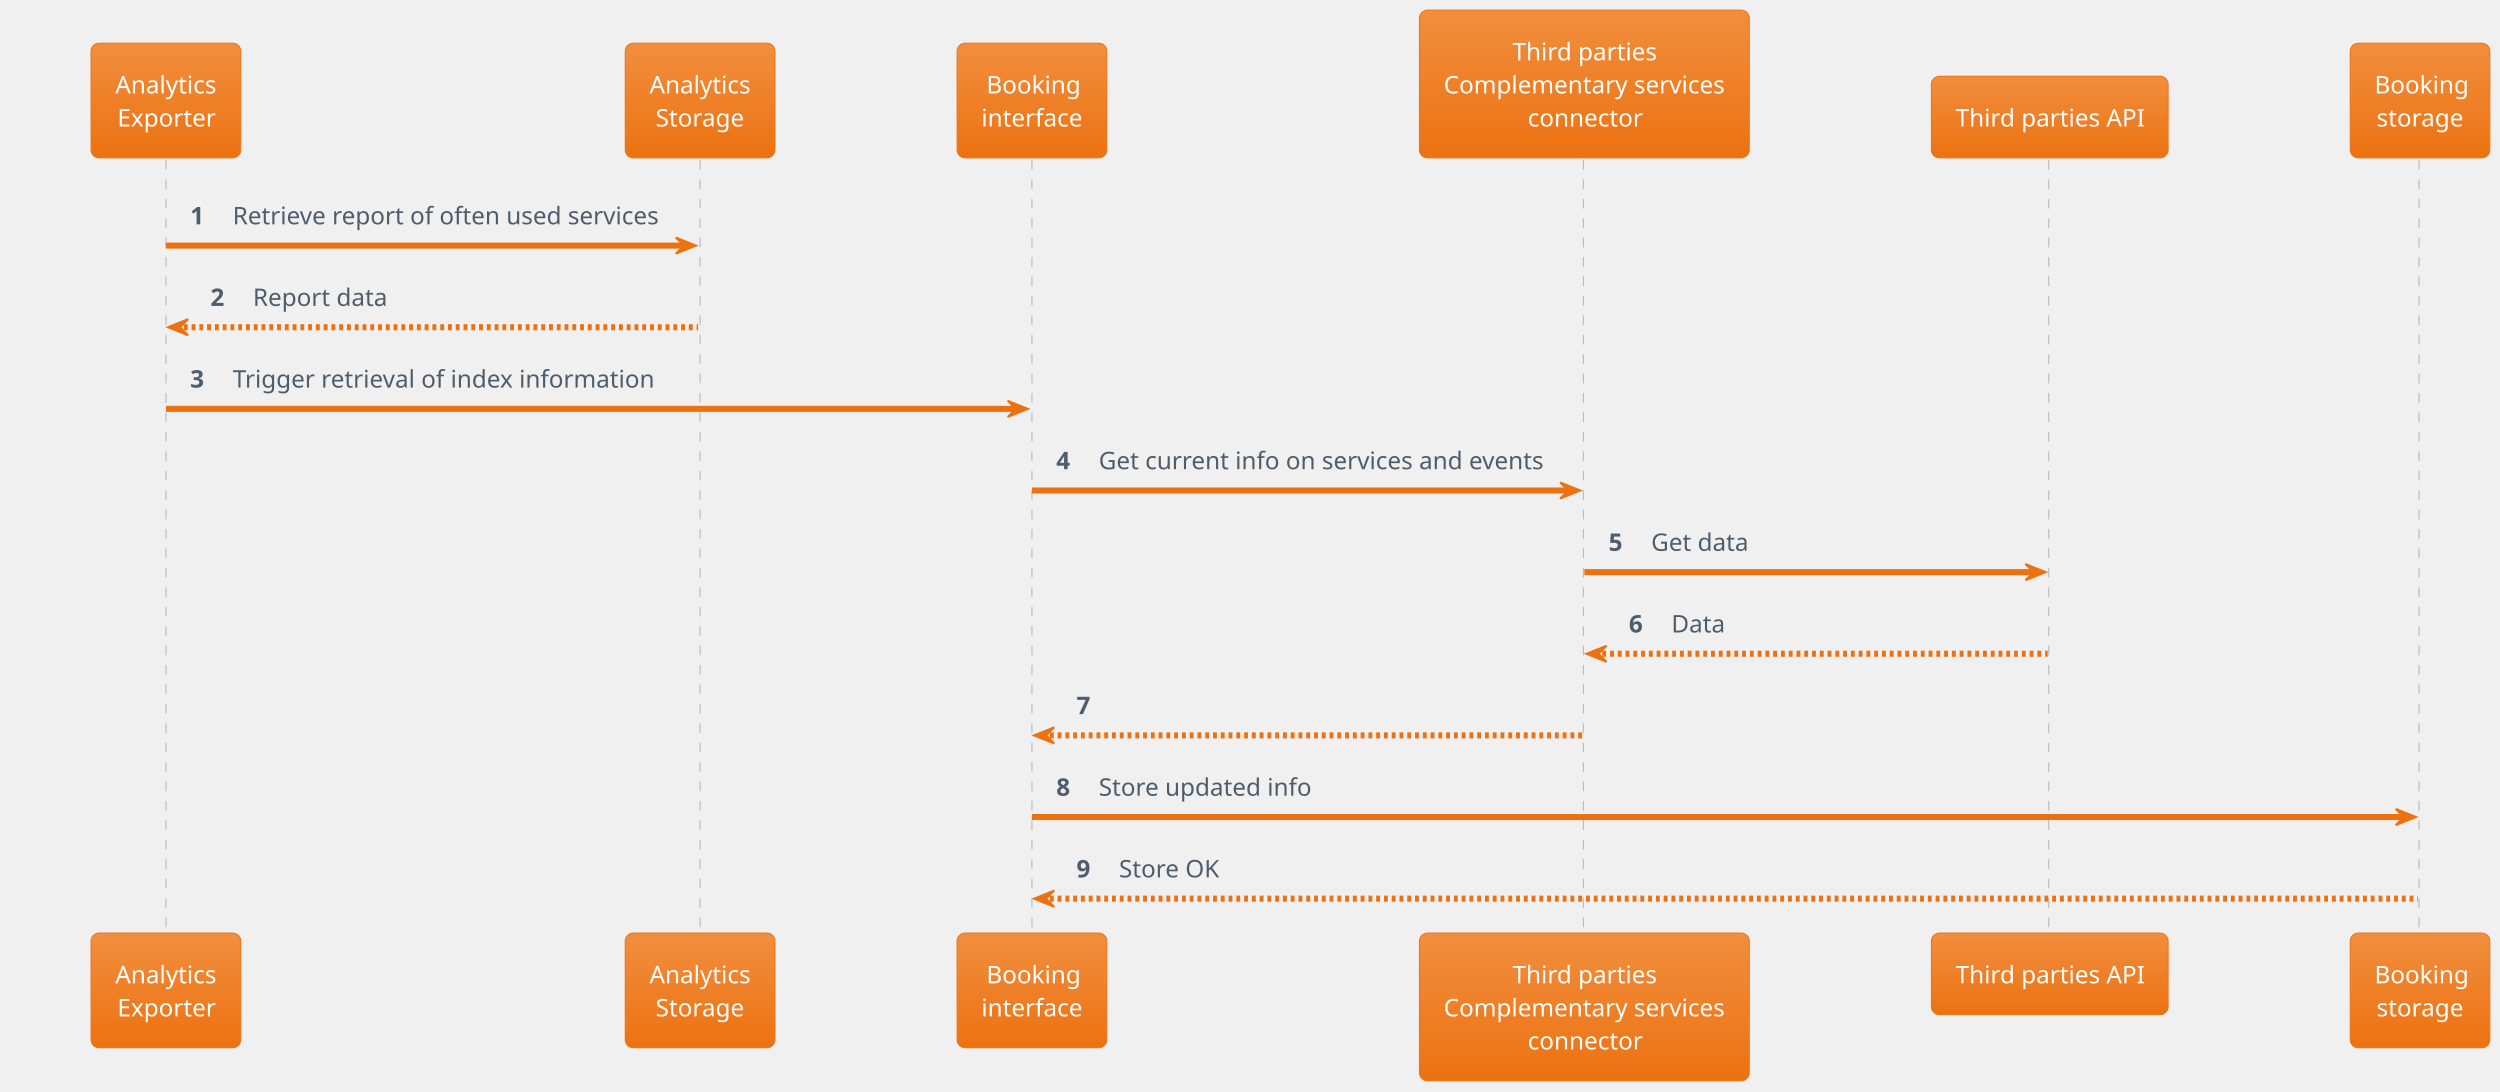
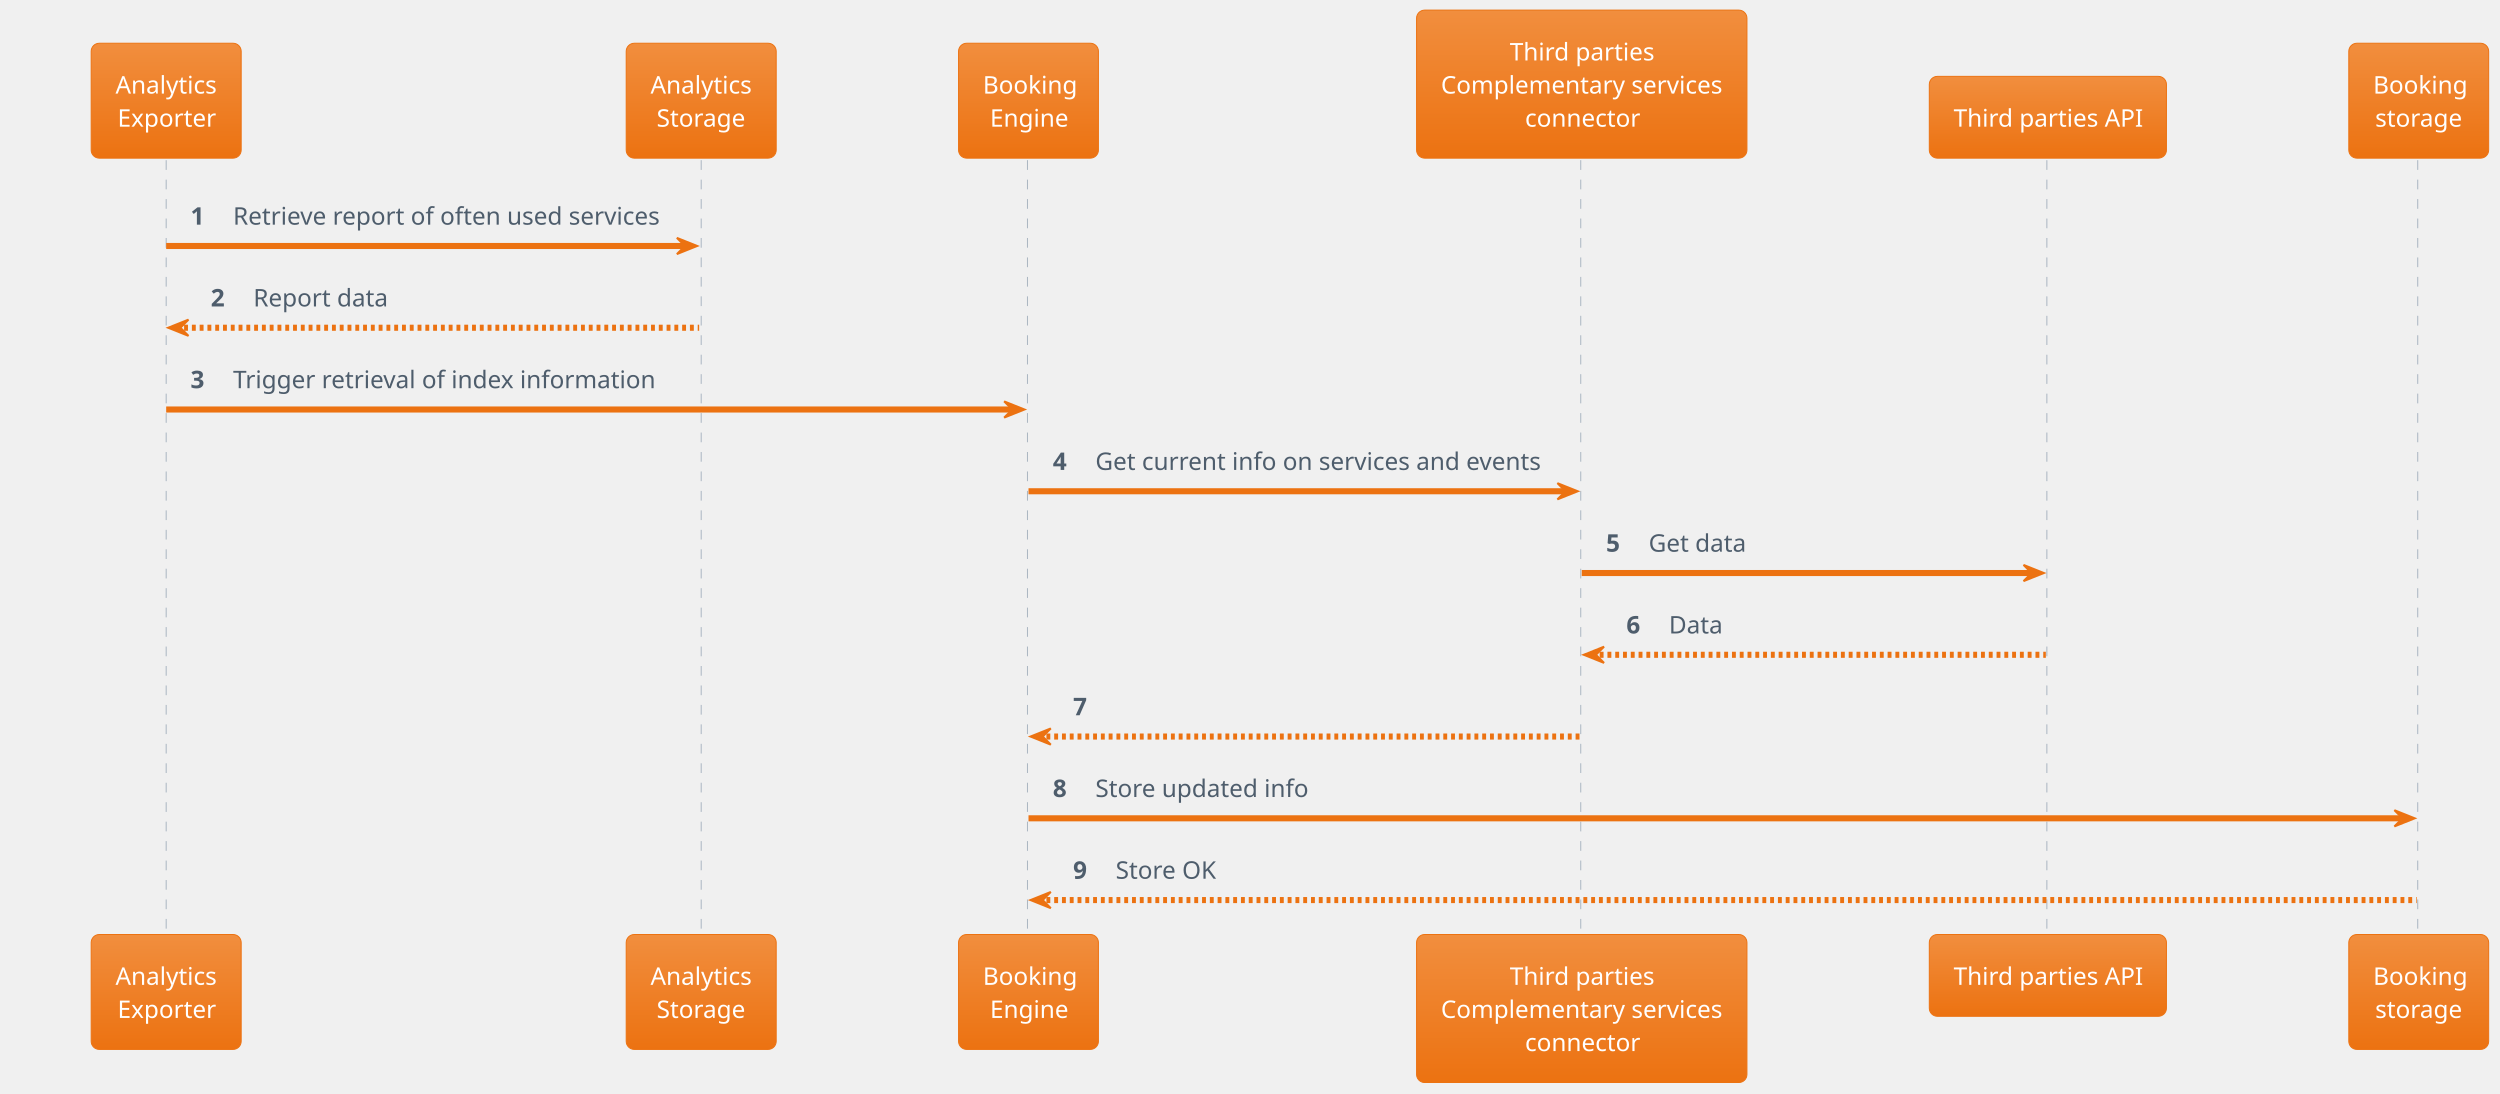
- <svg xmlns="http://www.w3.org/2000/svg" contentStyleType="text/css" height="562.5px" preserveAspectRatio="none" style="width:1287px;height:562px;background:#FFFFFF;" version="1.1" viewBox="0 0 1287 562" width="1287.5px" zoomAndPan="magnify">
+ <svg xmlns="http://www.w3.org/2000/svg" contentStyleType="text/css" height="562.5px" preserveAspectRatio="none" style="width:1285px;height:562px;background:#FFFFFF;" version="1.1" viewBox="0 0 1285 562" width="1285.417px" zoomAndPan="magnify">
  <defs>
-     <linearGradient id="g1cvyxydijzbw10" x1="50%" x2="50%" y1="0%" y2="100%">
+     <linearGradient id="g1got6axoh4pzd0" x1="50%" x2="50%" y1="0%" y2="100%">
      <stop offset="0%" stop-color="#F18E3E" />
      <stop offset="100%" stop-color="#EC7211" />
    </linearGradient>
  </defs>
  <g>
    <line style="stroke:#ABB6C2;stroke-width:0.521;stroke-dasharray:5.0,5.0;" x1="85.417" x2="85.417" y1="82.325" y2="481.385" />
    <line style="stroke:#ABB6C2;stroke-width:0.521;stroke-dasharray:5.0,5.0;" x1="360.417" x2="360.417" y1="82.325" y2="481.385" />
-     <line style="stroke:#ABB6C2;stroke-width:0.521;stroke-dasharray:5.0,5.0;" x1="531.25" x2="531.25" y1="82.325" y2="481.385" />
-     <line style="stroke:#ABB6C2;stroke-width:0.521;stroke-dasharray:5.0,5.0;" x1="815.104" x2="815.104" y1="82.325" y2="481.385" />
-     <line style="stroke:#ABB6C2;stroke-width:0.521;stroke-dasharray:5.0,5.0;" x1="1054.688" x2="1054.688" y1="82.325" y2="481.385" />
-     <line style="stroke:#ABB6C2;stroke-width:0.521;stroke-dasharray:5.0,5.0;" x1="1245.312" x2="1245.312" y1="82.325" y2="481.385" />
-     <rect fill="url(#g1cvyxydijzbw10)" height="59.05" rx="4.167" ry="4.167" style="stroke:#EC7211;stroke-width:0.521;" width="77.083" x="46.875" y="22.233" />
+     <line style="stroke:#ABB6C2;stroke-width:0.521;stroke-dasharray:5.0,5.0;" x1="528.125" x2="528.125" y1="82.325" y2="481.385" />
+     <line style="stroke:#ABB6C2;stroke-width:0.521;stroke-dasharray:5.0,5.0;" x1="812.5" x2="812.5" y1="82.325" y2="481.385" />
+     <line style="stroke:#ABB6C2;stroke-width:0.521;stroke-dasharray:5.0,5.0;" x1="1052.083" x2="1052.083" y1="82.325" y2="481.385" />
+     <line style="stroke:#ABB6C2;stroke-width:0.521;stroke-dasharray:5.0,5.0;" x1="1242.708" x2="1242.708" y1="82.325" y2="481.385" />
+     <rect fill="url(#g1got6axoh4pzd0)" height="59.05" rx="4.167" ry="4.167" style="stroke:#EC7211;stroke-width:0.521;" width="77.083" x="46.875" y="22.233" />
    <text fill="#FFFFFF" font-family="Verdana" font-size="12.5" lengthAdjust="spacing" textLength="52.083" x="59.375" y="48.096">Analytics</text>
    <text fill="#FFFFFF" font-family="Verdana" font-size="12.5" lengthAdjust="spacing" textLength="50" x="60.417" y="65.121">Exporter</text>
-     <rect fill="url(#g1cvyxydijzbw10)" height="59.05" rx="4.167" ry="4.167" style="stroke:#EC7211;stroke-width:0.521;" width="77.083" x="46.875" y="480.343" />
+     <rect fill="url(#g1got6axoh4pzd0)" height="59.05" rx="4.167" ry="4.167" style="stroke:#EC7211;stroke-width:0.521;" width="77.083" x="46.875" y="480.343" />
    <text fill="#FFFFFF" font-family="Verdana" font-size="12.5" lengthAdjust="spacing" textLength="52.083" x="59.375" y="506.206">Analytics</text>
    <text fill="#FFFFFF" font-family="Verdana" font-size="12.5" lengthAdjust="spacing" textLength="50" x="60.417" y="523.231">Exporter</text>
-     <rect fill="url(#g1cvyxydijzbw10)" height="59.05" rx="4.167" ry="4.167" style="stroke:#EC7211;stroke-width:0.521;" width="77.083" x="321.875" y="22.233" />
+     <rect fill="url(#g1got6axoh4pzd0)" height="59.05" rx="4.167" ry="4.167" style="stroke:#EC7211;stroke-width:0.521;" width="77.083" x="321.875" y="22.233" />
    <text fill="#FFFFFF" font-family="Verdana" font-size="12.5" lengthAdjust="spacing" textLength="52.083" x="334.375" y="48.096">Analytics</text>
    <text fill="#FFFFFF" font-family="Verdana" font-size="12.5" lengthAdjust="spacing" textLength="45.833" x="337.5" y="65.121">Storage</text>
-     <rect fill="url(#g1cvyxydijzbw10)" height="59.05" rx="4.167" ry="4.167" style="stroke:#EC7211;stroke-width:0.521;" width="77.083" x="321.875" y="480.343" />
+     <rect fill="url(#g1got6axoh4pzd0)" height="59.05" rx="4.167" ry="4.167" style="stroke:#EC7211;stroke-width:0.521;" width="77.083" x="321.875" y="480.343" />
    <text fill="#FFFFFF" font-family="Verdana" font-size="12.5" lengthAdjust="spacing" textLength="52.083" x="334.375" y="506.206">Analytics</text>
    <text fill="#FFFFFF" font-family="Verdana" font-size="12.5" lengthAdjust="spacing" textLength="45.833" x="337.5" y="523.231">Storage</text>
-     <rect fill="url(#g1cvyxydijzbw10)" height="59.05" rx="4.167" ry="4.167" style="stroke:#EC7211;stroke-width:0.521;" width="77.083" x="492.708" y="22.233" />
-     <text fill="#FFFFFF" font-family="Verdana" font-size="12.5" lengthAdjust="spacing" textLength="46.875" x="507.812" y="48.096">Booking</text>
-     <text fill="#FFFFFF" font-family="Verdana" font-size="12.5" lengthAdjust="spacing" textLength="52.083" x="505.208" y="65.121">interface</text>
-     <rect fill="url(#g1cvyxydijzbw10)" height="59.05" rx="4.167" ry="4.167" style="stroke:#EC7211;stroke-width:0.521;" width="77.083" x="492.708" y="480.343" />
-     <text fill="#FFFFFF" font-family="Verdana" font-size="12.5" lengthAdjust="spacing" textLength="46.875" x="507.812" y="506.206">Booking</text>
-     <text fill="#FFFFFF" font-family="Verdana" font-size="12.5" lengthAdjust="spacing" textLength="52.083" x="505.208" y="523.231">interface</text>
-     <rect fill="url(#g1cvyxydijzbw10)" height="76.075" rx="4.167" ry="4.167" style="stroke:#EC7211;stroke-width:0.521;" width="169.792" x="730.729" y="5.208" />
-     <text fill="#FFFFFF" font-family="Verdana" font-size="12.5" lengthAdjust="spacing" textLength="73.958" x="778.646" y="31.071">Third parties</text>
-     <text fill="#FFFFFF" font-family="Verdana" font-size="12.5" lengthAdjust="spacing" textLength="144.792" x="743.229" y="48.096">Complementary services</text>
-     <text fill="#FFFFFF" font-family="Verdana" font-size="12.5" lengthAdjust="spacing" textLength="58.333" x="786.458" y="65.121">connector</text>
-     <rect fill="url(#g1cvyxydijzbw10)" height="76.075" rx="4.167" ry="4.167" style="stroke:#EC7211;stroke-width:0.521;" width="169.792" x="730.729" y="480.343" />
-     <text fill="#FFFFFF" font-family="Verdana" font-size="12.5" lengthAdjust="spacing" textLength="73.958" x="778.646" y="506.206">Third parties</text>
-     <text fill="#FFFFFF" font-family="Verdana" font-size="12.5" lengthAdjust="spacing" textLength="144.792" x="743.229" y="523.231">Complementary services</text>
-     <text fill="#FFFFFF" font-family="Verdana" font-size="12.5" lengthAdjust="spacing" textLength="58.333" x="786.458" y="540.256">connector</text>
-     <rect fill="url(#g1cvyxydijzbw10)" height="42.025" rx="4.167" ry="4.167" style="stroke:#EC7211;stroke-width:0.521;" width="121.875" x="994.271" y="39.259" />
-     <text fill="#FFFFFF" font-family="Verdana" font-size="12.5" lengthAdjust="spacing" textLength="96.875" x="1006.771" y="65.121">Third parties API</text>
-     <rect fill="url(#g1cvyxydijzbw10)" height="42.025" rx="4.167" ry="4.167" style="stroke:#EC7211;stroke-width:0.521;" width="121.875" x="994.271" y="480.343" />
-     <text fill="#FFFFFF" font-family="Verdana" font-size="12.5" lengthAdjust="spacing" textLength="96.875" x="1006.771" y="506.206">Third parties API</text>
-     <rect fill="url(#g1cvyxydijzbw10)" height="59.05" rx="4.167" ry="4.167" style="stroke:#EC7211;stroke-width:0.521;" width="71.875" x="1209.896" y="22.233" />
-     <text fill="#FFFFFF" font-family="Verdana" font-size="12.5" lengthAdjust="spacing" textLength="46.875" x="1222.396" y="48.096">Booking</text>
-     <text fill="#FFFFFF" font-family="Verdana" font-size="12.5" lengthAdjust="spacing" textLength="44.792" x="1223.438" y="65.121">storage</text>
-     <rect fill="url(#g1cvyxydijzbw10)" height="59.05" rx="4.167" ry="4.167" style="stroke:#EC7211;stroke-width:0.521;" width="71.875" x="1209.896" y="480.343" />
-     <text fill="#FFFFFF" font-family="Verdana" font-size="12.5" lengthAdjust="spacing" textLength="46.875" x="1222.396" y="506.206">Booking</text>
-     <text fill="#FFFFFF" font-family="Verdana" font-size="12.5" lengthAdjust="spacing" textLength="44.792" x="1223.438" y="523.231">storage</text>
+     <rect fill="url(#g1got6axoh4pzd0)" height="59.05" rx="4.167" ry="4.167" style="stroke:#EC7211;stroke-width:0.521;" width="71.875" x="492.708" y="22.233" />
+     <text fill="#FFFFFF" font-family="Verdana" font-size="12.5" lengthAdjust="spacing" textLength="46.875" x="505.208" y="48.096">Booking</text>
+     <text fill="#FFFFFF" font-family="Verdana" font-size="12.5" lengthAdjust="spacing" textLength="39.583" x="508.854" y="65.121">Engine</text>
+     <rect fill="url(#g1got6axoh4pzd0)" height="59.05" rx="4.167" ry="4.167" style="stroke:#EC7211;stroke-width:0.521;" width="71.875" x="492.708" y="480.343" />
+     <text fill="#FFFFFF" font-family="Verdana" font-size="12.5" lengthAdjust="spacing" textLength="46.875" x="505.208" y="506.206">Booking</text>
+     <text fill="#FFFFFF" font-family="Verdana" font-size="12.5" lengthAdjust="spacing" textLength="39.583" x="508.854" y="523.231">Engine</text>
+     <rect fill="url(#g1got6axoh4pzd0)" height="76.075" rx="4.167" ry="4.167" style="stroke:#EC7211;stroke-width:0.521;" width="169.792" x="728.125" y="5.208" />
+     <text fill="#FFFFFF" font-family="Verdana" font-size="12.5" lengthAdjust="spacing" textLength="73.958" x="776.042" y="31.071">Third parties</text>
+     <text fill="#FFFFFF" font-family="Verdana" font-size="12.5" lengthAdjust="spacing" textLength="144.792" x="740.625" y="48.096">Complementary services</text>
+     <text fill="#FFFFFF" font-family="Verdana" font-size="12.5" lengthAdjust="spacing" textLength="58.333" x="783.854" y="65.121">connector</text>
+     <rect fill="url(#g1got6axoh4pzd0)" height="76.075" rx="4.167" ry="4.167" style="stroke:#EC7211;stroke-width:0.521;" width="169.792" x="728.125" y="480.343" />
+     <text fill="#FFFFFF" font-family="Verdana" font-size="12.5" lengthAdjust="spacing" textLength="73.958" x="776.042" y="506.206">Third parties</text>
+     <text fill="#FFFFFF" font-family="Verdana" font-size="12.5" lengthAdjust="spacing" textLength="144.792" x="740.625" y="523.231">Complementary services</text>
+     <text fill="#FFFFFF" font-family="Verdana" font-size="12.5" lengthAdjust="spacing" textLength="58.333" x="783.854" y="540.256">connector</text>
+     <rect fill="url(#g1got6axoh4pzd0)" height="42.025" rx="4.167" ry="4.167" style="stroke:#EC7211;stroke-width:0.521;" width="121.875" x="991.667" y="39.259" />
+     <text fill="#FFFFFF" font-family="Verdana" font-size="12.5" lengthAdjust="spacing" textLength="96.875" x="1004.167" y="65.121">Third parties API</text>
+     <rect fill="url(#g1got6axoh4pzd0)" height="42.025" rx="4.167" ry="4.167" style="stroke:#EC7211;stroke-width:0.521;" width="121.875" x="991.667" y="480.343" />
+     <text fill="#FFFFFF" font-family="Verdana" font-size="12.5" lengthAdjust="spacing" textLength="96.875" x="1004.167" y="506.206">Third parties API</text>
+     <rect fill="url(#g1got6axoh4pzd0)" height="59.05" rx="4.167" ry="4.167" style="stroke:#EC7211;stroke-width:0.521;" width="71.875" x="1207.292" y="22.233" />
+     <text fill="#FFFFFF" font-family="Verdana" font-size="12.5" lengthAdjust="spacing" textLength="46.875" x="1219.792" y="48.096">Booking</text>
+     <text fill="#FFFFFF" font-family="Verdana" font-size="12.5" lengthAdjust="spacing" textLength="44.792" x="1220.833" y="65.121">storage</text>
+     <rect fill="url(#g1got6axoh4pzd0)" height="59.05" rx="4.167" ry="4.167" style="stroke:#EC7211;stroke-width:0.521;" width="71.875" x="1207.292" y="480.343" />
+     <text fill="#FFFFFF" font-family="Verdana" font-size="12.5" lengthAdjust="spacing" textLength="46.875" x="1219.792" y="506.206">Booking</text>
+     <text fill="#FFFFFF" font-family="Verdana" font-size="12.5" lengthAdjust="spacing" textLength="44.792" x="1220.833" y="523.231">storage</text>
    <polygon fill="#EC7211" points="347.917,122.267,358.333,126.434,347.917,130.601,352.083,126.434" style="stroke:#EC7211;stroke-width:1.042;" />
    <line style="stroke:#EC7211;stroke-width:3.125;" x1="85.417" x2="354.167" y1="126.434" y2="126.434" />
    <text fill="#4E5D6C" font-family="Verdana" font-size="12.5" font-weight="bold" lengthAdjust="spacing" textLength="7.292" x="97.917" y="115.48">1</text>
    <text fill="#4E5D6C" font-family="Verdana" font-size="12.5" lengthAdjust="spacing" textLength="217.708" x="119.792" y="115.48">Retrieve report of often used services</text>
    <polygon fill="#EC7211" points="96.875,164.292,86.458,168.459,96.875,172.626,92.708,168.459" style="stroke:#EC7211;stroke-width:1.042;" />
    <line style="stroke:#EC7211;stroke-width:3.125;stroke-dasharray:2.0,2.0;" x1="90.625" x2="359.375" y1="168.459" y2="168.459" />
    <text fill="#4E5D6C" font-family="Verdana" font-size="12.5" font-weight="bold" lengthAdjust="spacing" textLength="7.292" x="108.333" y="157.505">2</text>
    <text fill="#4E5D6C" font-family="Verdana" font-size="12.5" lengthAdjust="spacing" textLength="67.708" x="130.208" y="157.505">Report data</text>
-     <polygon fill="#EC7211" points="518.75,206.317,529.167,210.484,518.75,214.651,522.917,210.484" style="stroke:#EC7211;stroke-width:1.042;" />
-     <line style="stroke:#EC7211;stroke-width:3.125;" x1="85.417" x2="525" y1="210.484" y2="210.484" />
+     <polygon fill="#EC7211" points="516.146,206.317,526.562,210.484,516.146,214.651,520.312,210.484" style="stroke:#EC7211;stroke-width:1.042;" />
+     <line style="stroke:#EC7211;stroke-width:3.125;" x1="85.417" x2="522.396" y1="210.484" y2="210.484" />
    <text fill="#4E5D6C" font-family="Verdana" font-size="12.5" font-weight="bold" lengthAdjust="spacing" textLength="7.292" x="97.917" y="199.53">3</text>
    <text fill="#4E5D6C" font-family="Verdana" font-size="12.5" lengthAdjust="spacing" textLength="214.583" x="119.792" y="199.53">Trigger retrieval of index information</text>
-     <polygon fill="#EC7211" points="803.125,248.343,813.542,252.509,803.125,256.676,807.292,252.509" style="stroke:#EC7211;stroke-width:1.042;" />
-     <line style="stroke:#EC7211;stroke-width:3.125;" x1="531.25" x2="809.375" y1="252.509" y2="252.509" />
-     <text fill="#4E5D6C" font-family="Verdana" font-size="12.5" font-weight="bold" lengthAdjust="spacing" textLength="7.292" x="543.75" y="241.555">4</text>
-     <text fill="#4E5D6C" font-family="Verdana" font-size="12.5" lengthAdjust="spacing" textLength="227.083" x="565.625" y="241.555">Get current info on services and events</text>
-     <polygon fill="#EC7211" points="1042.708,290.368,1053.125,294.534,1042.708,298.701,1046.875,294.534" style="stroke:#EC7211;stroke-width:1.042;" />
-     <line style="stroke:#EC7211;stroke-width:3.125;" x1="815.625" x2="1048.958" y1="294.534" y2="294.534" />
-     <text fill="#4E5D6C" font-family="Verdana" font-size="12.5" font-weight="bold" lengthAdjust="spacing" textLength="7.292" x="828.125" y="283.58">5</text>
-     <text fill="#4E5D6C" font-family="Verdana" font-size="12.5" lengthAdjust="spacing" textLength="50" x="850" y="283.58">Get data</text>
-     <polygon fill="#EC7211" points="827.083,332.393,816.667,336.559,827.083,340.726,822.917,336.559" style="stroke:#EC7211;stroke-width:1.042;" />
-     <line style="stroke:#EC7211;stroke-width:3.125;stroke-dasharray:2.0,2.0;" x1="820.833" x2="1054.167" y1="336.559" y2="336.559" />
-     <text fill="#4E5D6C" font-family="Verdana" font-size="12.5" font-weight="bold" lengthAdjust="spacing" textLength="7.292" x="838.542" y="325.605">6</text>
-     <text fill="#4E5D6C" font-family="Verdana" font-size="12.5" lengthAdjust="spacing" textLength="28.125" x="860.417" y="325.605">Data</text>
-     <polygon fill="#EC7211" points="542.708,374.418,532.292,378.584,542.708,382.751,538.542,378.584" style="stroke:#EC7211;stroke-width:1.042;" />
-     <line style="stroke:#EC7211;stroke-width:3.125;stroke-dasharray:2.0,2.0;" x1="536.458" x2="814.583" y1="378.584" y2="378.584" />
-     <text fill="#4E5D6C" font-family="Verdana" font-size="12.5" font-weight="bold" lengthAdjust="spacing" textLength="7.292" x="554.167" y="367.63">7</text>
-     <text fill="#4E5D6C" font-family="Verdana" font-size="12.5" lengthAdjust="spacing" textLength="3.125" x="576.042" y="367.63"> </text>
-     <polygon fill="#EC7211" points="1233.333,416.443,1243.75,420.61,1233.333,424.776,1237.5,420.61" style="stroke:#EC7211;stroke-width:1.042;" />
-     <line style="stroke:#EC7211;stroke-width:3.125;" x1="531.25" x2="1239.583" y1="420.61" y2="420.61" />
-     <text fill="#4E5D6C" font-family="Verdana" font-size="12.5" font-weight="bold" lengthAdjust="spacing" textLength="7.292" x="543.75" y="409.656">8</text>
-     <text fill="#4E5D6C" font-family="Verdana" font-size="12.5" lengthAdjust="spacing" textLength="107.292" x="565.625" y="409.656">Store updated info</text>
-     <polygon fill="#EC7211" points="542.708,458.468,532.292,462.635,542.708,466.801,538.542,462.635" style="stroke:#EC7211;stroke-width:1.042;" />
-     <line style="stroke:#EC7211;stroke-width:3.125;stroke-dasharray:2.0,2.0;" x1="536.458" x2="1244.792" y1="462.635" y2="462.635" />
-     <text fill="#4E5D6C" font-family="Verdana" font-size="12.5" font-weight="bold" lengthAdjust="spacing" textLength="7.292" x="554.167" y="451.681">9</text>
-     <text fill="#4E5D6C" font-family="Verdana" font-size="12.5" lengthAdjust="spacing" textLength="51.042" x="576.042" y="451.681">Store OK</text>
+     <polygon fill="#EC7211" points="800.521,248.343,810.938,252.509,800.521,256.676,804.688,252.509" style="stroke:#EC7211;stroke-width:1.042;" />
+     <line style="stroke:#EC7211;stroke-width:3.125;" x1="528.646" x2="806.771" y1="252.509" y2="252.509" />
+     <text fill="#4E5D6C" font-family="Verdana" font-size="12.5" font-weight="bold" lengthAdjust="spacing" textLength="7.292" x="541.146" y="241.555">4</text>
+     <text fill="#4E5D6C" font-family="Verdana" font-size="12.5" lengthAdjust="spacing" textLength="227.083" x="563.021" y="241.555">Get current info on services and events</text>
+     <polygon fill="#EC7211" points="1040.104,290.368,1050.521,294.534,1040.104,298.701,1044.271,294.534" style="stroke:#EC7211;stroke-width:1.042;" />
+     <line style="stroke:#EC7211;stroke-width:3.125;" x1="813.021" x2="1046.354" y1="294.534" y2="294.534" />
+     <text fill="#4E5D6C" font-family="Verdana" font-size="12.5" font-weight="bold" lengthAdjust="spacing" textLength="7.292" x="825.521" y="283.58">5</text>
+     <text fill="#4E5D6C" font-family="Verdana" font-size="12.5" lengthAdjust="spacing" textLength="50" x="847.396" y="283.58">Get data</text>
+     <polygon fill="#EC7211" points="824.479,332.393,814.062,336.559,824.479,340.726,820.312,336.559" style="stroke:#EC7211;stroke-width:1.042;" />
+     <line style="stroke:#EC7211;stroke-width:3.125;stroke-dasharray:2.0,2.0;" x1="818.229" x2="1051.562" y1="336.559" y2="336.559" />
+     <text fill="#4E5D6C" font-family="Verdana" font-size="12.5" font-weight="bold" lengthAdjust="spacing" textLength="7.292" x="835.938" y="325.605">6</text>
+     <text fill="#4E5D6C" font-family="Verdana" font-size="12.5" lengthAdjust="spacing" textLength="28.125" x="857.812" y="325.605">Data</text>
+     <polygon fill="#EC7211" points="540.104,374.418,529.688,378.584,540.104,382.751,535.938,378.584" style="stroke:#EC7211;stroke-width:1.042;" />
+     <line style="stroke:#EC7211;stroke-width:3.125;stroke-dasharray:2.0,2.0;" x1="533.854" x2="811.979" y1="378.584" y2="378.584" />
+     <text fill="#4E5D6C" font-family="Verdana" font-size="12.5" font-weight="bold" lengthAdjust="spacing" textLength="7.292" x="551.562" y="367.63">7</text>
+     <text fill="#4E5D6C" font-family="Verdana" font-size="12.5" lengthAdjust="spacing" textLength="3.125" x="573.438" y="367.63"> </text>
+     <polygon fill="#EC7211" points="1230.729,416.443,1241.146,420.61,1230.729,424.776,1234.896,420.61" style="stroke:#EC7211;stroke-width:1.042;" />
+     <line style="stroke:#EC7211;stroke-width:3.125;" x1="528.646" x2="1236.979" y1="420.61" y2="420.61" />
+     <text fill="#4E5D6C" font-family="Verdana" font-size="12.5" font-weight="bold" lengthAdjust="spacing" textLength="7.292" x="541.146" y="409.656">8</text>
+     <text fill="#4E5D6C" font-family="Verdana" font-size="12.5" lengthAdjust="spacing" textLength="107.292" x="563.021" y="409.656">Store updated info</text>
+     <polygon fill="#EC7211" points="540.104,458.468,529.688,462.635,540.104,466.801,535.938,462.635" style="stroke:#EC7211;stroke-width:1.042;" />
+     <line style="stroke:#EC7211;stroke-width:3.125;stroke-dasharray:2.0,2.0;" x1="533.854" x2="1242.188" y1="462.635" y2="462.635" />
+     <text fill="#4E5D6C" font-family="Verdana" font-size="12.5" font-weight="bold" lengthAdjust="spacing" textLength="7.292" x="551.562" y="451.681">9</text>
+     <text fill="#4E5D6C" font-family="Verdana" font-size="12.5" lengthAdjust="spacing" textLength="51.042" x="573.438" y="451.681">Store OK</text>
  </g>
</svg>
